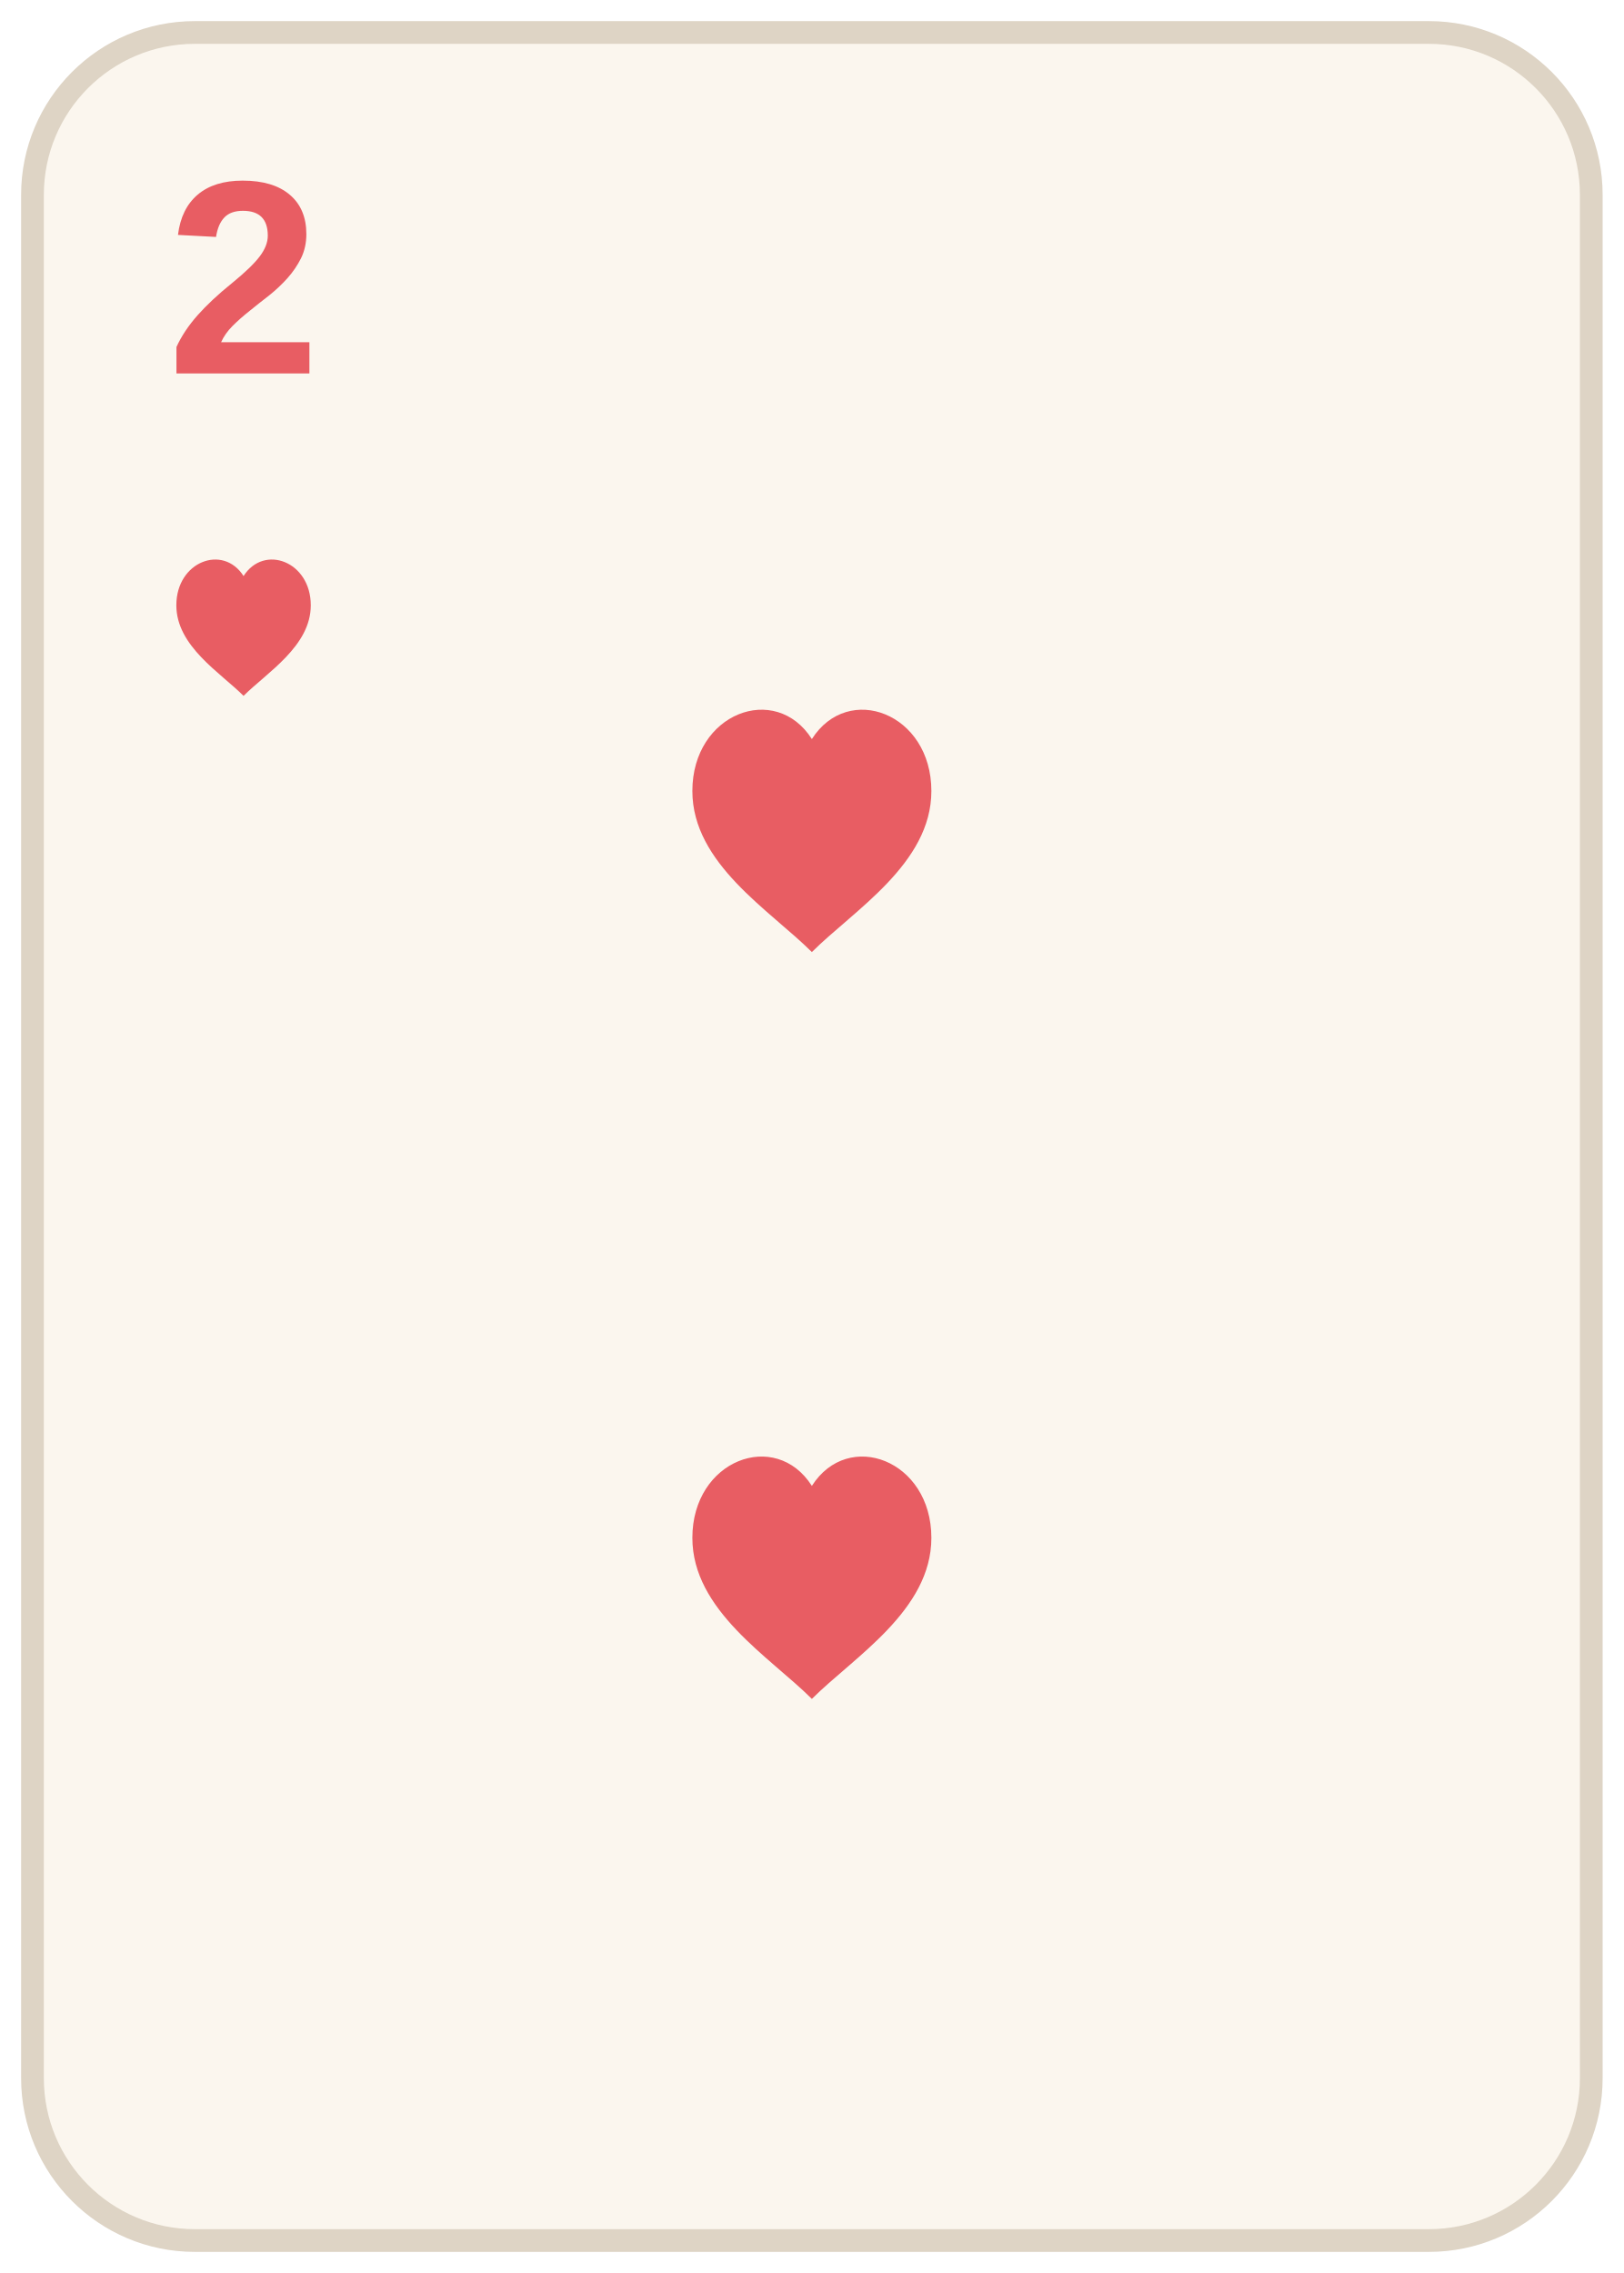
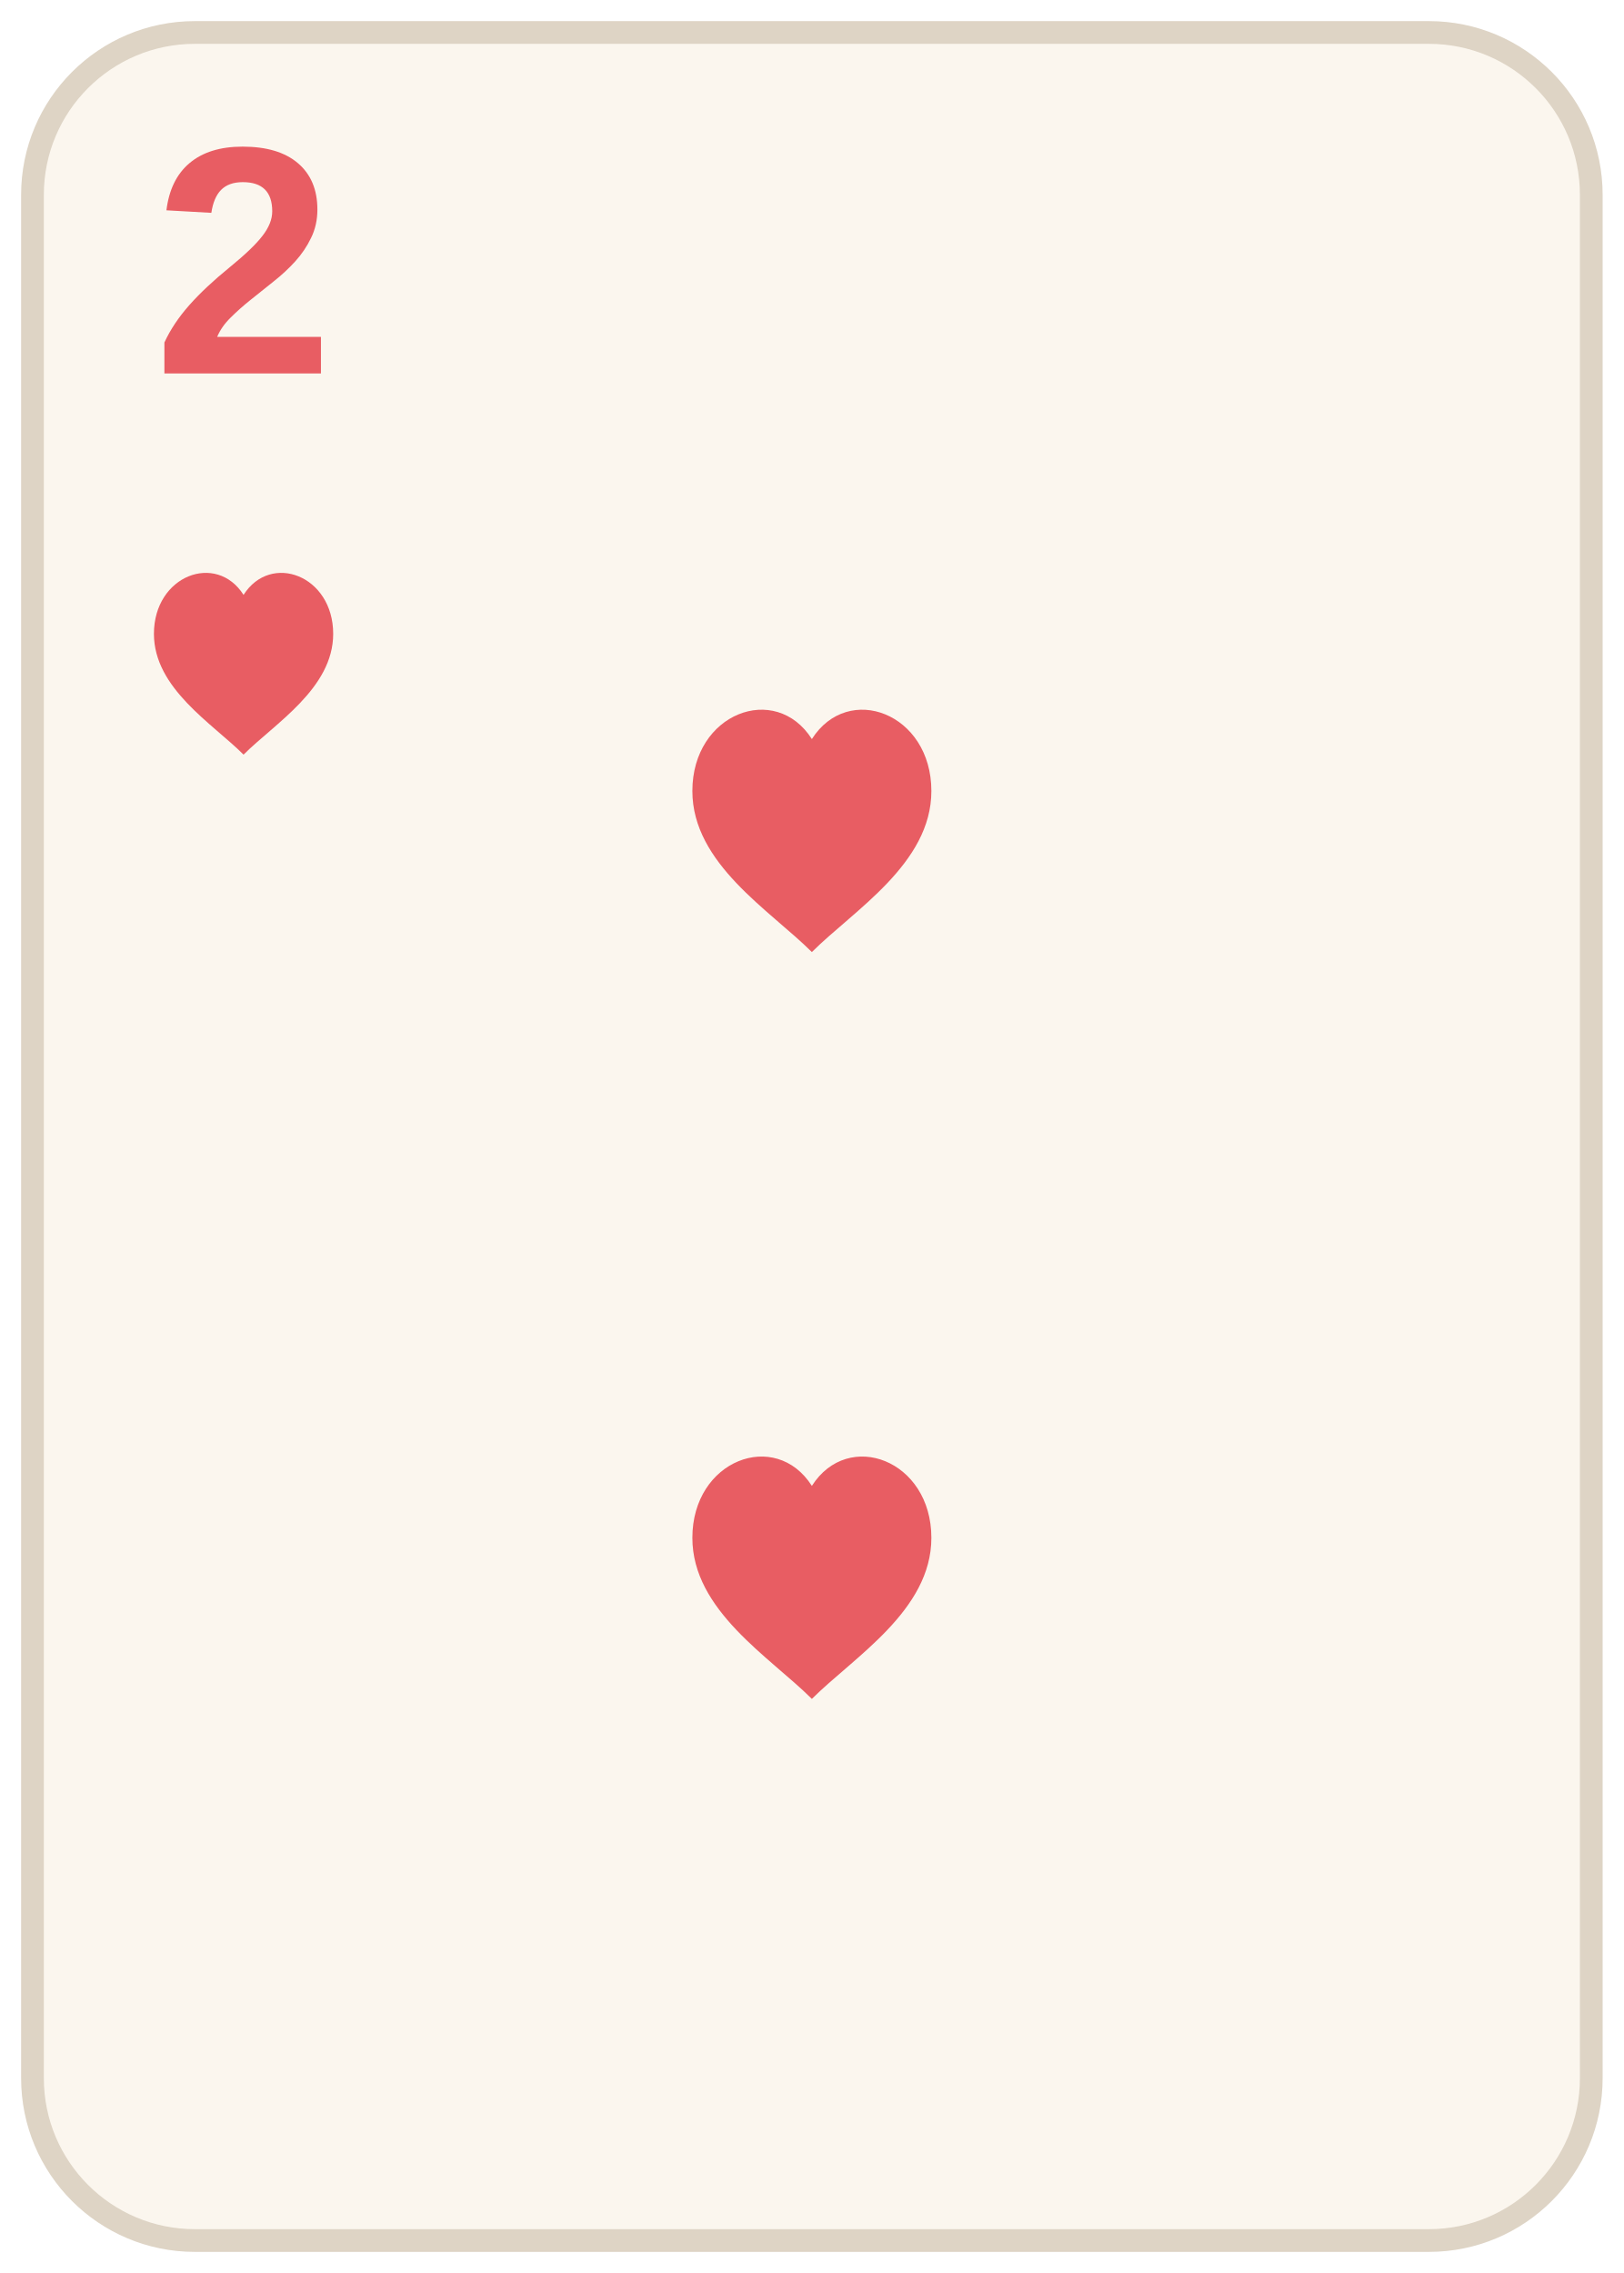
<svg xmlns="http://www.w3.org/2000/svg" viewBox="0 0 100 140" role="img" aria-label="2 of Hearts">
  <rect x="2" y="2" width="96" height="136" rx="10" fill="#fbf6ee" stroke="#ded4c5" stroke-width="1.4" />
  <g font-family="Haskoy,-apple-system,BlinkMacSystemFont,'Segoe UI',Arial,sans-serif">
-     <text x="15" y="23" fill="#e85d63" font-size="17" font-weight="600" text-anchor="middle">2</text>
-     <path fill="#e85d63" d="M0-7C-7-18-23-12-23 3c0 14 15 23 23 31C8 26 23 17 23 3 23-12 7-18 0-7Z" transform="translate(15 38) scale(0.18) translate(0 -7)" />
+     <text x="15" y="23" fill="#e85d63" font-size="20" font-weight="700" text-anchor="middle">2</text>
+     <path fill="#e85d63" d="M0-7C-7-18-23-12-23 3c0 14 15 23 23 31C8 26 23 17 23 3 23-12 7-18 0-7Z" transform="translate(15 40) scale(0.24) translate(0 -7)" />
  </g>
  <g>
    <path fill="#e85d63" d="M0-7C-7-18-23-12-23 3c0 14 15 23 23 31C8 26 23 17 23 3 23-12 7-18 0-7Z" transform="translate(50 50) scale(0.32) translate(0 -7)" />
    <path fill="#e85d63" d="M0-7C-7-18-23-12-23 3c0 14 15 23 23 31C8 26 23 17 23 3 23-12 7-18 0-7Z" transform="translate(50 96) scale(0.32) translate(0 -7)" />
  </g>
</svg>
